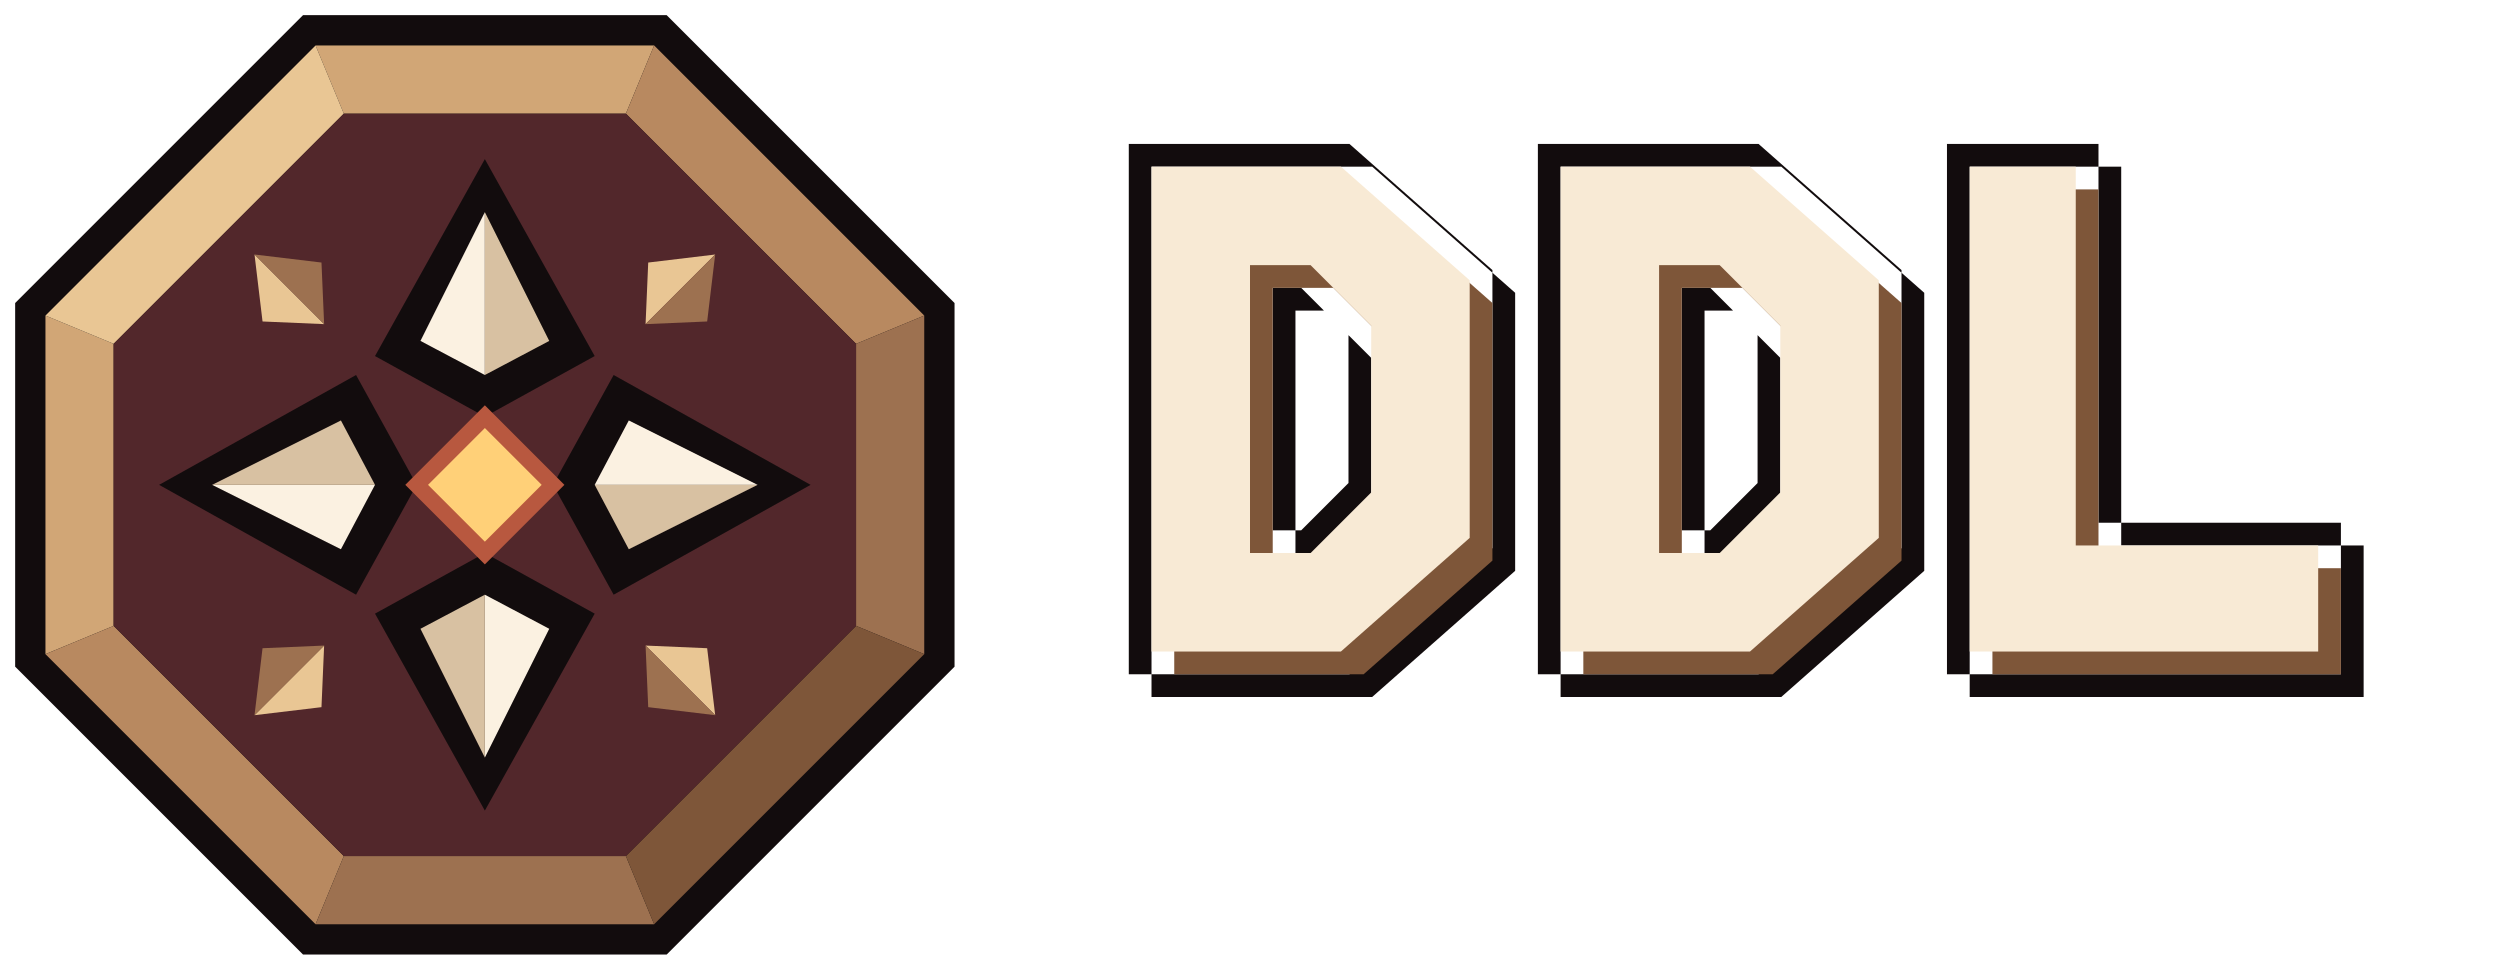
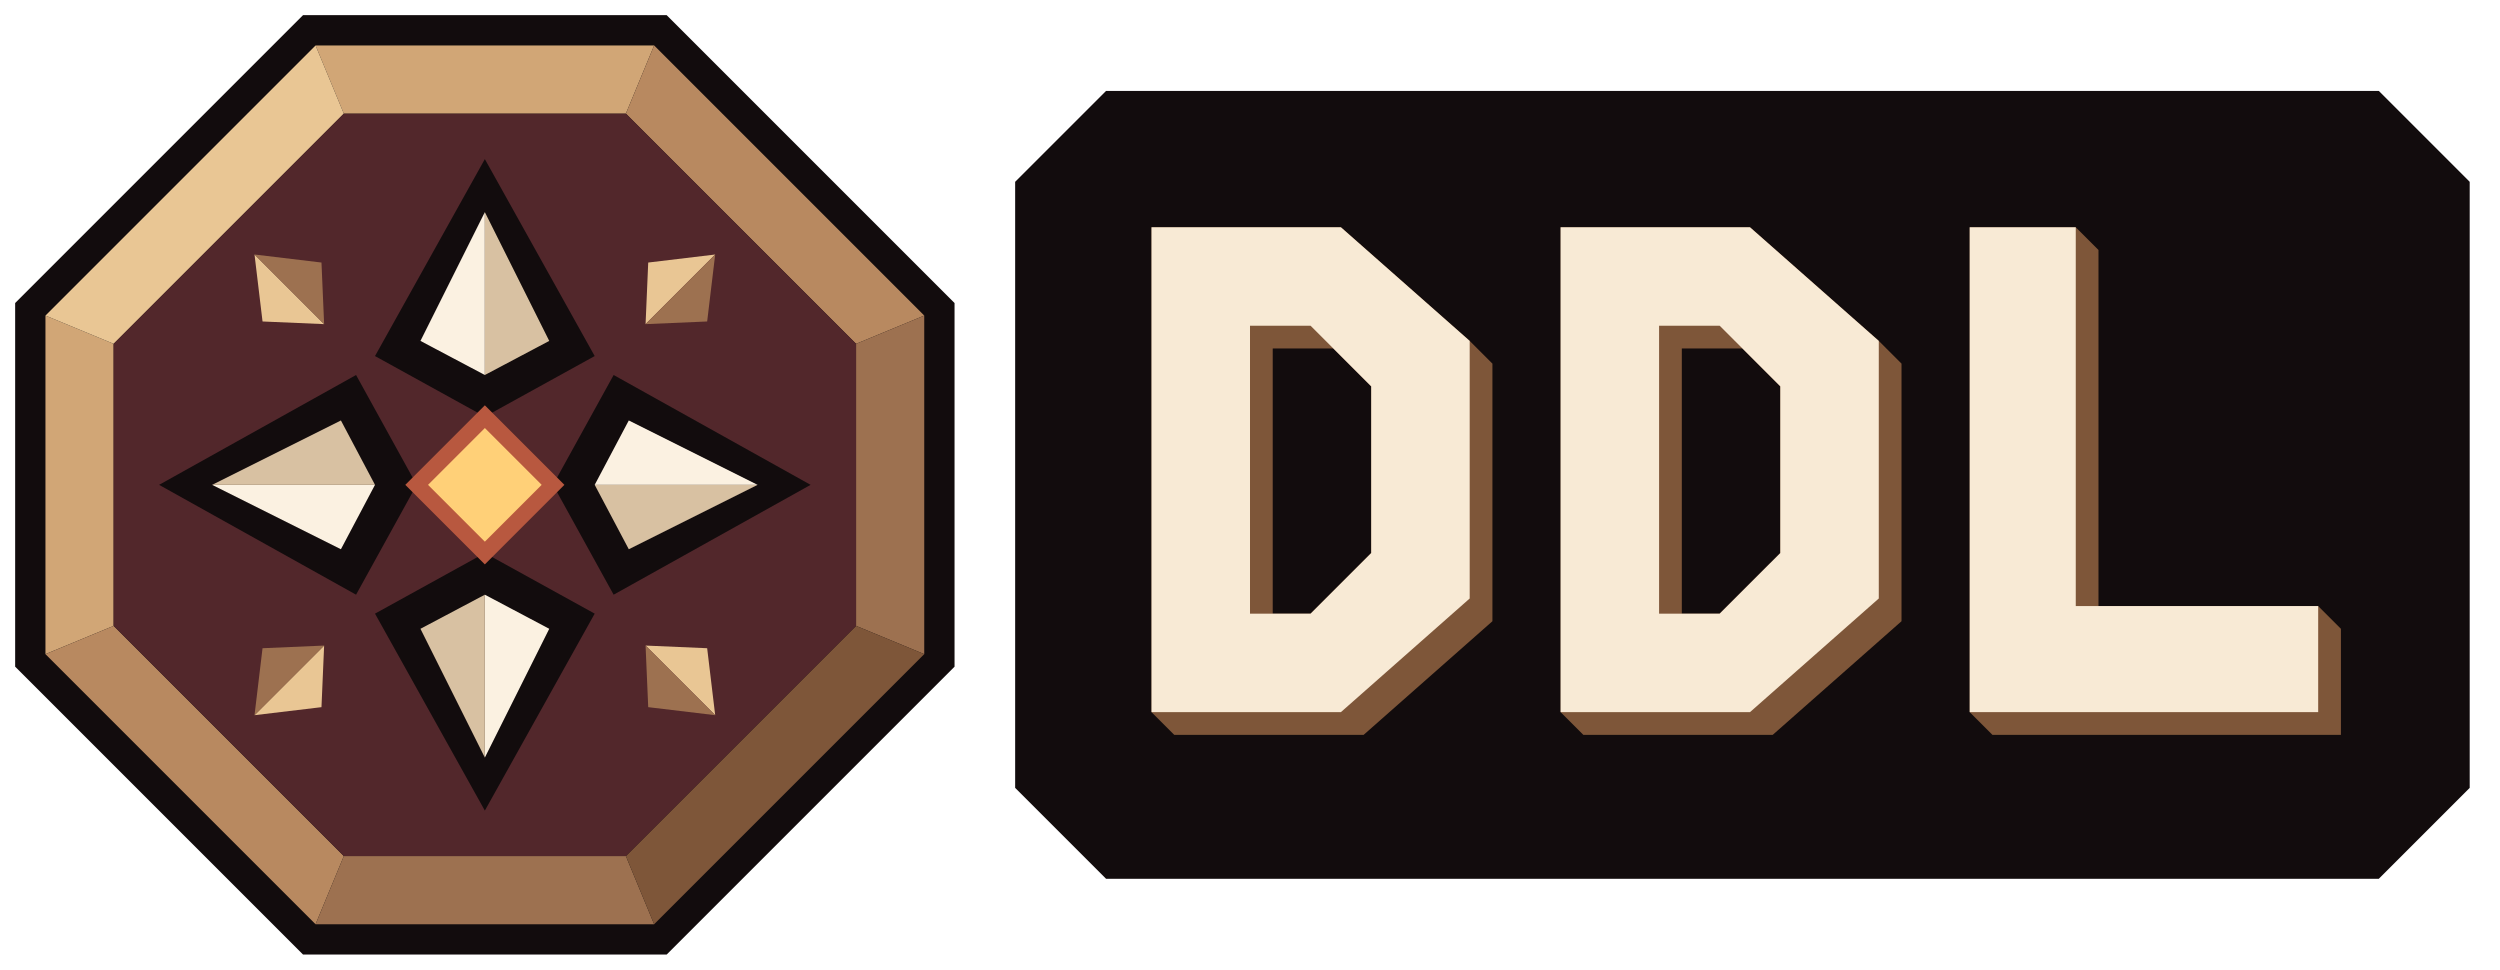
<svg xmlns="http://www.w3.org/2000/svg" width="330" height="128" viewBox="0 0 330 128">
  <g transform="translate(0 0) scale(0.5)">
    <path fill="#120C0D" d="M80 4 176 4 252 80 252 176 176 252 80 252 4 176 4 80Z" />
    <path fill="#D1A676" d="M83.31 12 172.69 12 165.23 30 90.77 30ZM12 172.69 12 83.31 30 90.77 30 165.23Z" />
    <path fill="#B88960" d="M172.69 12 244 83.31 226 90.77 165.23 30ZM83.31 244 12 172.69 30 165.23 90.77 226Z" />
    <path fill="#9D7150" d="M244 83.31 244 172.69 226 165.23 226 90.77ZM172.69 244 83.31 244 90.77 226 165.23 226Z" />
    <path fill="#7E5639" d="M244 172.69 172.69 244 165.23 226 226 165.23Z" />
    <path fill="#E9C694" d="M12 83.31 83.31 12 90.77 30 30 90.77Z" />
    <path fill="#52272B" d="M90.77 30 165.23 30 226 90.77 226 165.23 165.23 226 90.77 226 30 165.23 30 90.77Z" />
    <path fill="#E9C694" d="M188.81 67.19 170.43 85.57 171.13 69.31ZM188.81 188.81 170.43 170.43 186.69 171.13ZM67.19 188.81 85.57 170.43 84.87 186.69ZM67.19 67.19 85.57 85.57 69.31 84.87Z" />
    <path fill="#9D7150" d="M188.81 67.19 186.69 84.87 170.43 85.57ZM188.81 188.81 171.13 186.69 170.43 170.43ZM67.19 188.81 69.31 171.13 85.57 170.43ZM67.19 67.19 84.87 69.31 85.57 85.57Z" />
    <path fill="#120C0D" d="M128 42 157 94 128 110 99 94ZM214 128 162 157 146 128 162 99ZM128 214 99 162 128 146 157 162ZM42 128 94 99 110 128 94 157Z" />
    <path fill="#FBF1E1" d="M128 56 128 99 111 90ZM200 128 157 128 166 111ZM128 200 128 157 145 166ZM56 128 99 128 90 145Z" />
    <path fill="#D8C1A2" d="M128 56 145 90 128 99ZM200 128 166 145 157 128ZM128 200 111 166 128 157ZM56 128 90 111 99 128Z" />
    <path fill="#B8583F" d="M128 107 149 128 128 149 107 128Z" />
    <path fill="#FFD078" d="M128 113 143 128 128 143 113 128Z" />
  </g>
-   <g transform="translate(152 22)">
-     <path fill="#120C0D" fill-rule="evenodd" d="M-3 -3 26.13 -3 45 13.65 45 50.35 26.13 67 -3 67ZM16 16 16 48 19.76 48 26 41.76 26 22.24 19.76 16ZM51 -3 80.13 -3 99 13.65 99 50.35 80.13 67 51 67ZM70 16 70 48 73.76 48 80 41.76 80 22.24 73.76 16ZM105 -3 125 -3 125 47 157 47 157 67 105 67ZM0 0 29.13 0 48 16.65 48 53.35 29.13 70 0 70ZM19 19 19 51 22.76 51 29 44.76 29 25.24 22.76 19ZM54 0 83.13 0 102 16.65 102 53.35 83.13 70 54 70ZM73 19 73 51 76.76 51 83 44.76 83 25.24 76.76 19ZM108 0 128 0 128 50 160 50 160 70 108 70Z" />
-     <path fill="#7E5639" fill-rule="evenodd" d="M3 3 28 3 45 18 45 52 28 67 3 67ZM16 16 16 54 24 54 32 46 32 24 24 16ZM57 3 82 3 99 18 99 52 82 67 57 67ZM70 16 70 54 78 54 86 46 86 24 78 16ZM111 3 125 3 125 53 157 53 157 67 111 67Z" />
-     <path fill="#F8EAD5" fill-rule="evenodd" d="M0 0 25 0 42 15 42 49 25 64 0 64ZM13 13 13 51 21 51 29 43 29 21 21 13ZM54 0 79 0 96 15 96 49 79 64 54 64ZM67 13 67 51 75 51 83 43 83 21 75 13ZM108 0 122 0 122 50 154 50 154 64 108 64Z" />
+   <path fill="#120C0D" d="M146 12 314 12 326 24 326 104 314 116 146 116 134 104 134 24Z" />
+   <g transform="translate(152 30)">
+     <path fill="#120C0D" fill-rule="evenodd" d="M-3.5 -3.5 26.32 -3.5 45.5 13.42 48.5 16.42 48.5 53.58 29.32 70.5 -0.5 70.5 -3.5 67.5ZM19.5 19.5 19.5 47.5 19.55 47.5 25.5 41.55 25.5 22.45 22.55 19.5ZM50.5 -3.5 80.32 -3.5 99.5 13.42 102.5 16.42 102.5 53.58 83.32 70.5 53.5 70.5 50.5 67.5ZM73.5 19.5 73.5 47.5 73.55 47.5 79.5 41.55 79.5 22.45 76.55 19.5Z" />
+     <path fill="#120C0D" d="M104.5 -3.5 125.5 -3.5 128.5 -0.5 128.5 70.5 107.5 70.5 104.5 67.5ZM104.5 46.5 157.5 46.5 160.5 49.5 160.5 70.5 107.5 70.5 104.5 67.5Z" />
+     <path fill="#7E5639" fill-rule="evenodd" d="M0 0 25 0 42 15 45 18 45 52 28 67 3 67 0 64ZM16 16 16 51 21 51 29 43 29 21 24 16ZM54 0 79 0 96 15 99 18 99 52 82 67 57 67 54 64ZM70 16 70 51 75 51 83 43 83 21 78 16Z" />
+     <path fill="#7E5639" d="M108 0 122 0 125 3 125 67 111 67 108 64ZM108 50 154 50 157 53 157 67 111 67 108 64Z" />
+     <path fill="#F8EAD5" fill-rule="evenodd" d="M0 0 25 0 42 15 42 49 25 64 0 64ZM13 13 13 51 21 51 29 43 29 21 21 13ZM54 0 79 0 96 15 96 49 79 64 54 64ZM67 13 67 51 75 51 83 43 83 21 75 13Z" />
+     <path fill="#F8EAD5" d="M108 0 122 0 122 64 108 64ZM108 50 154 50 154 64 108 64Z" />
  </g>
</svg>
